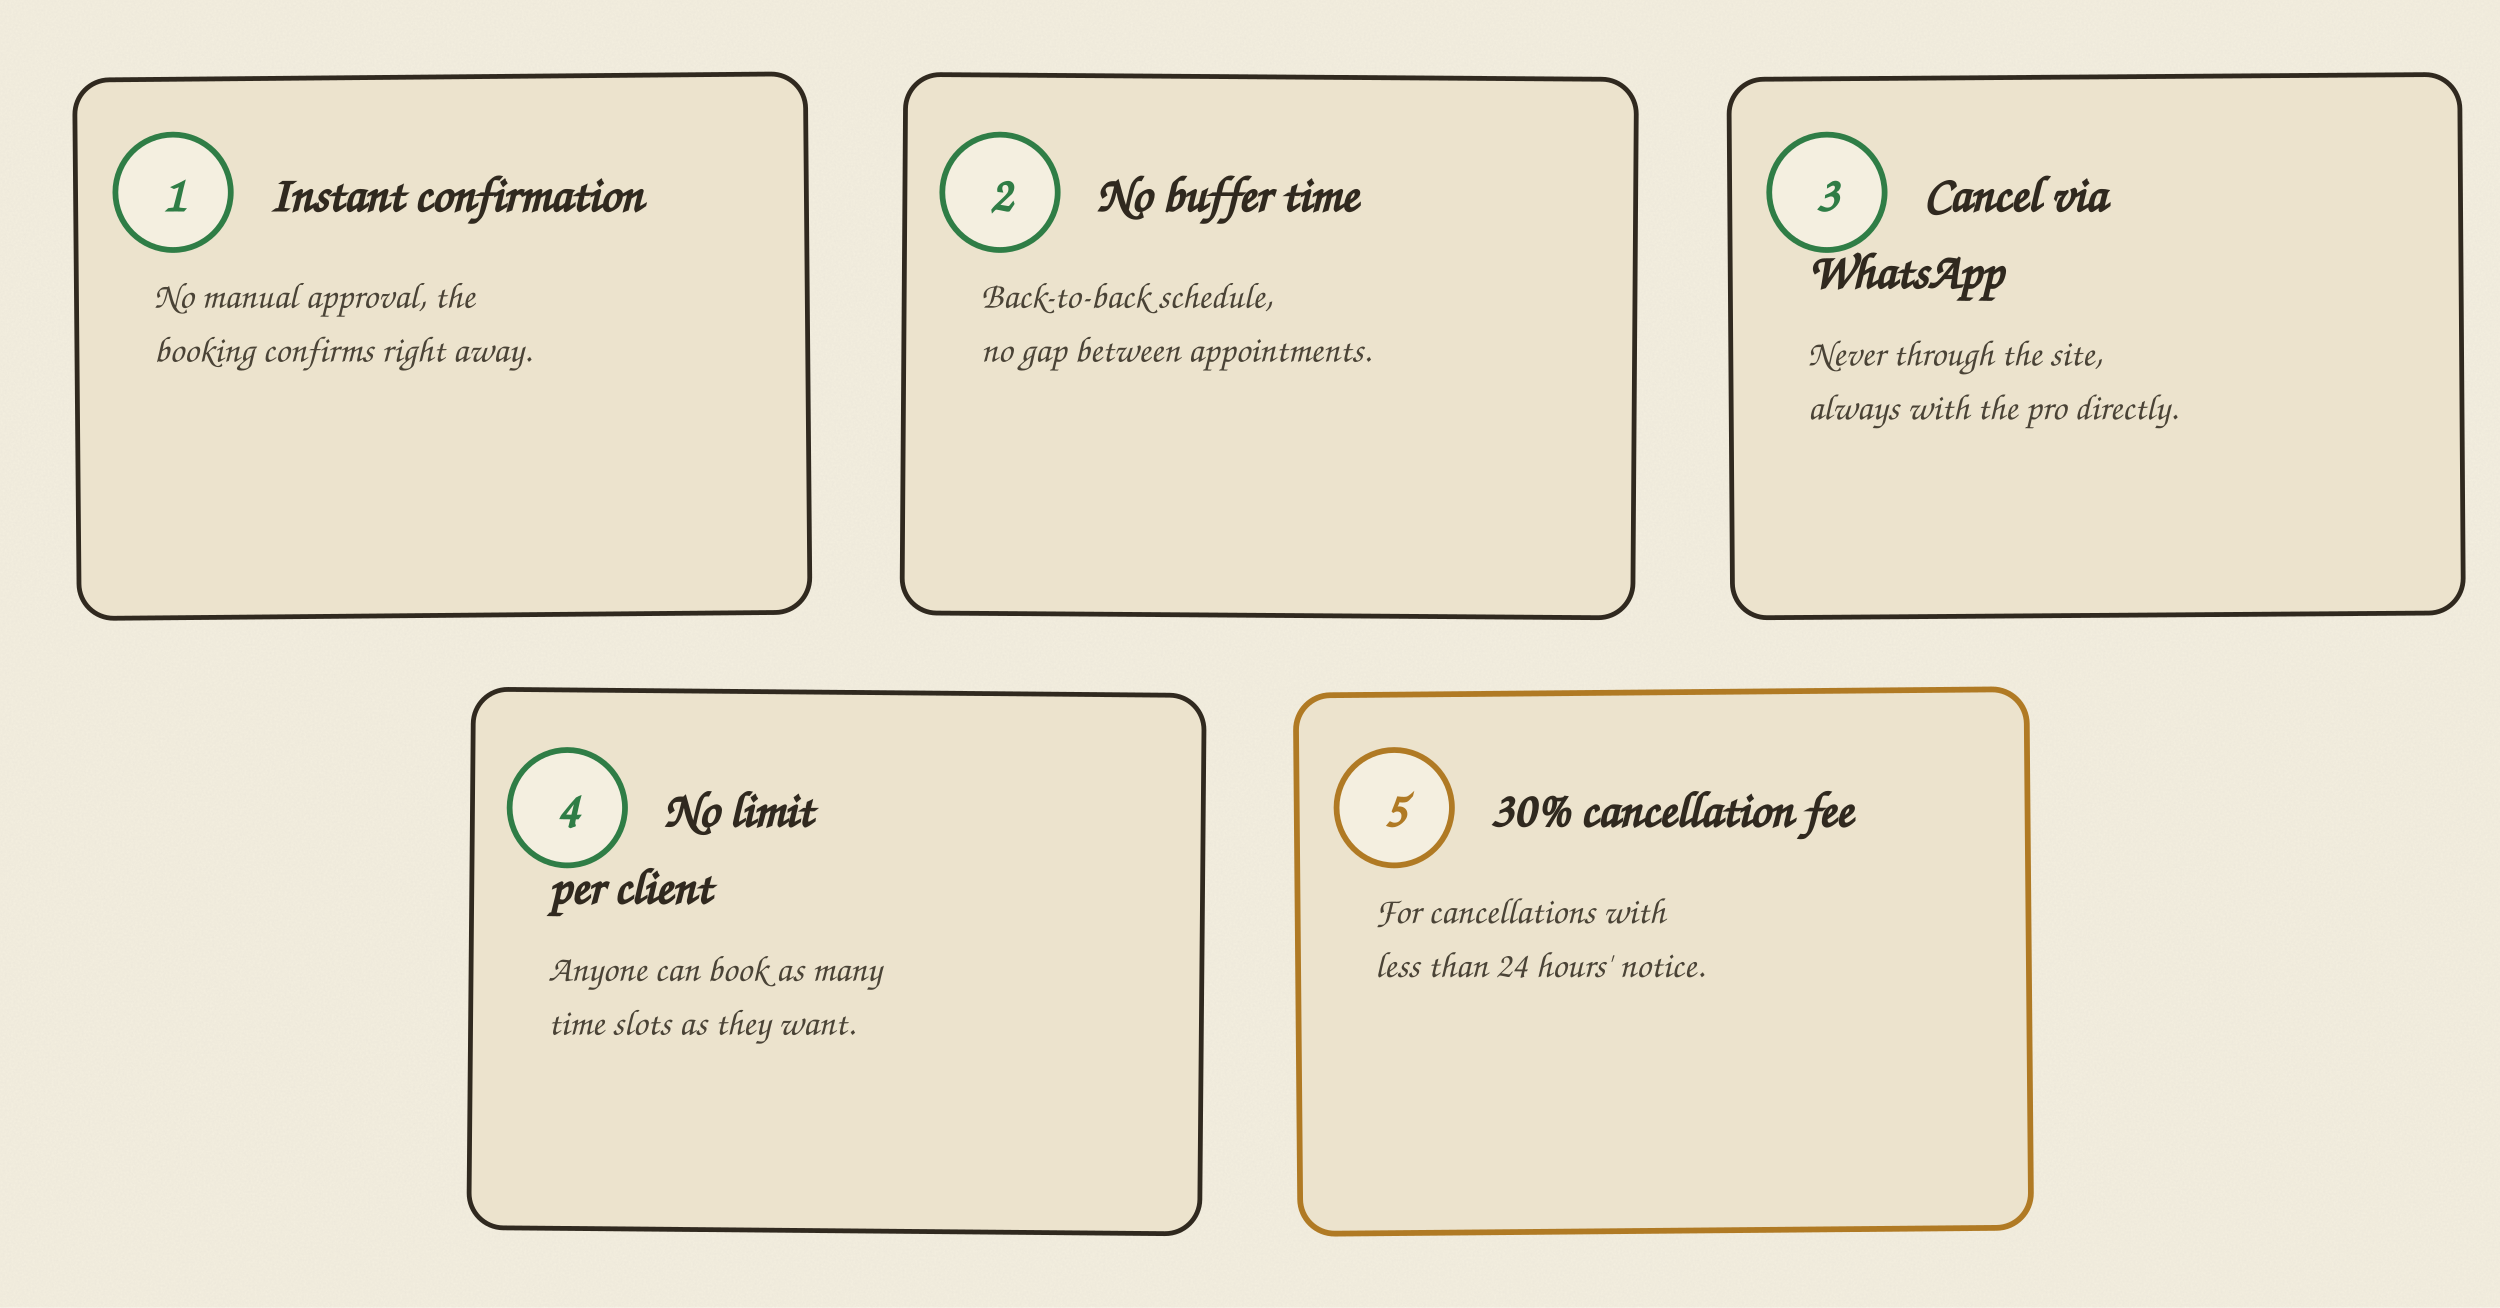
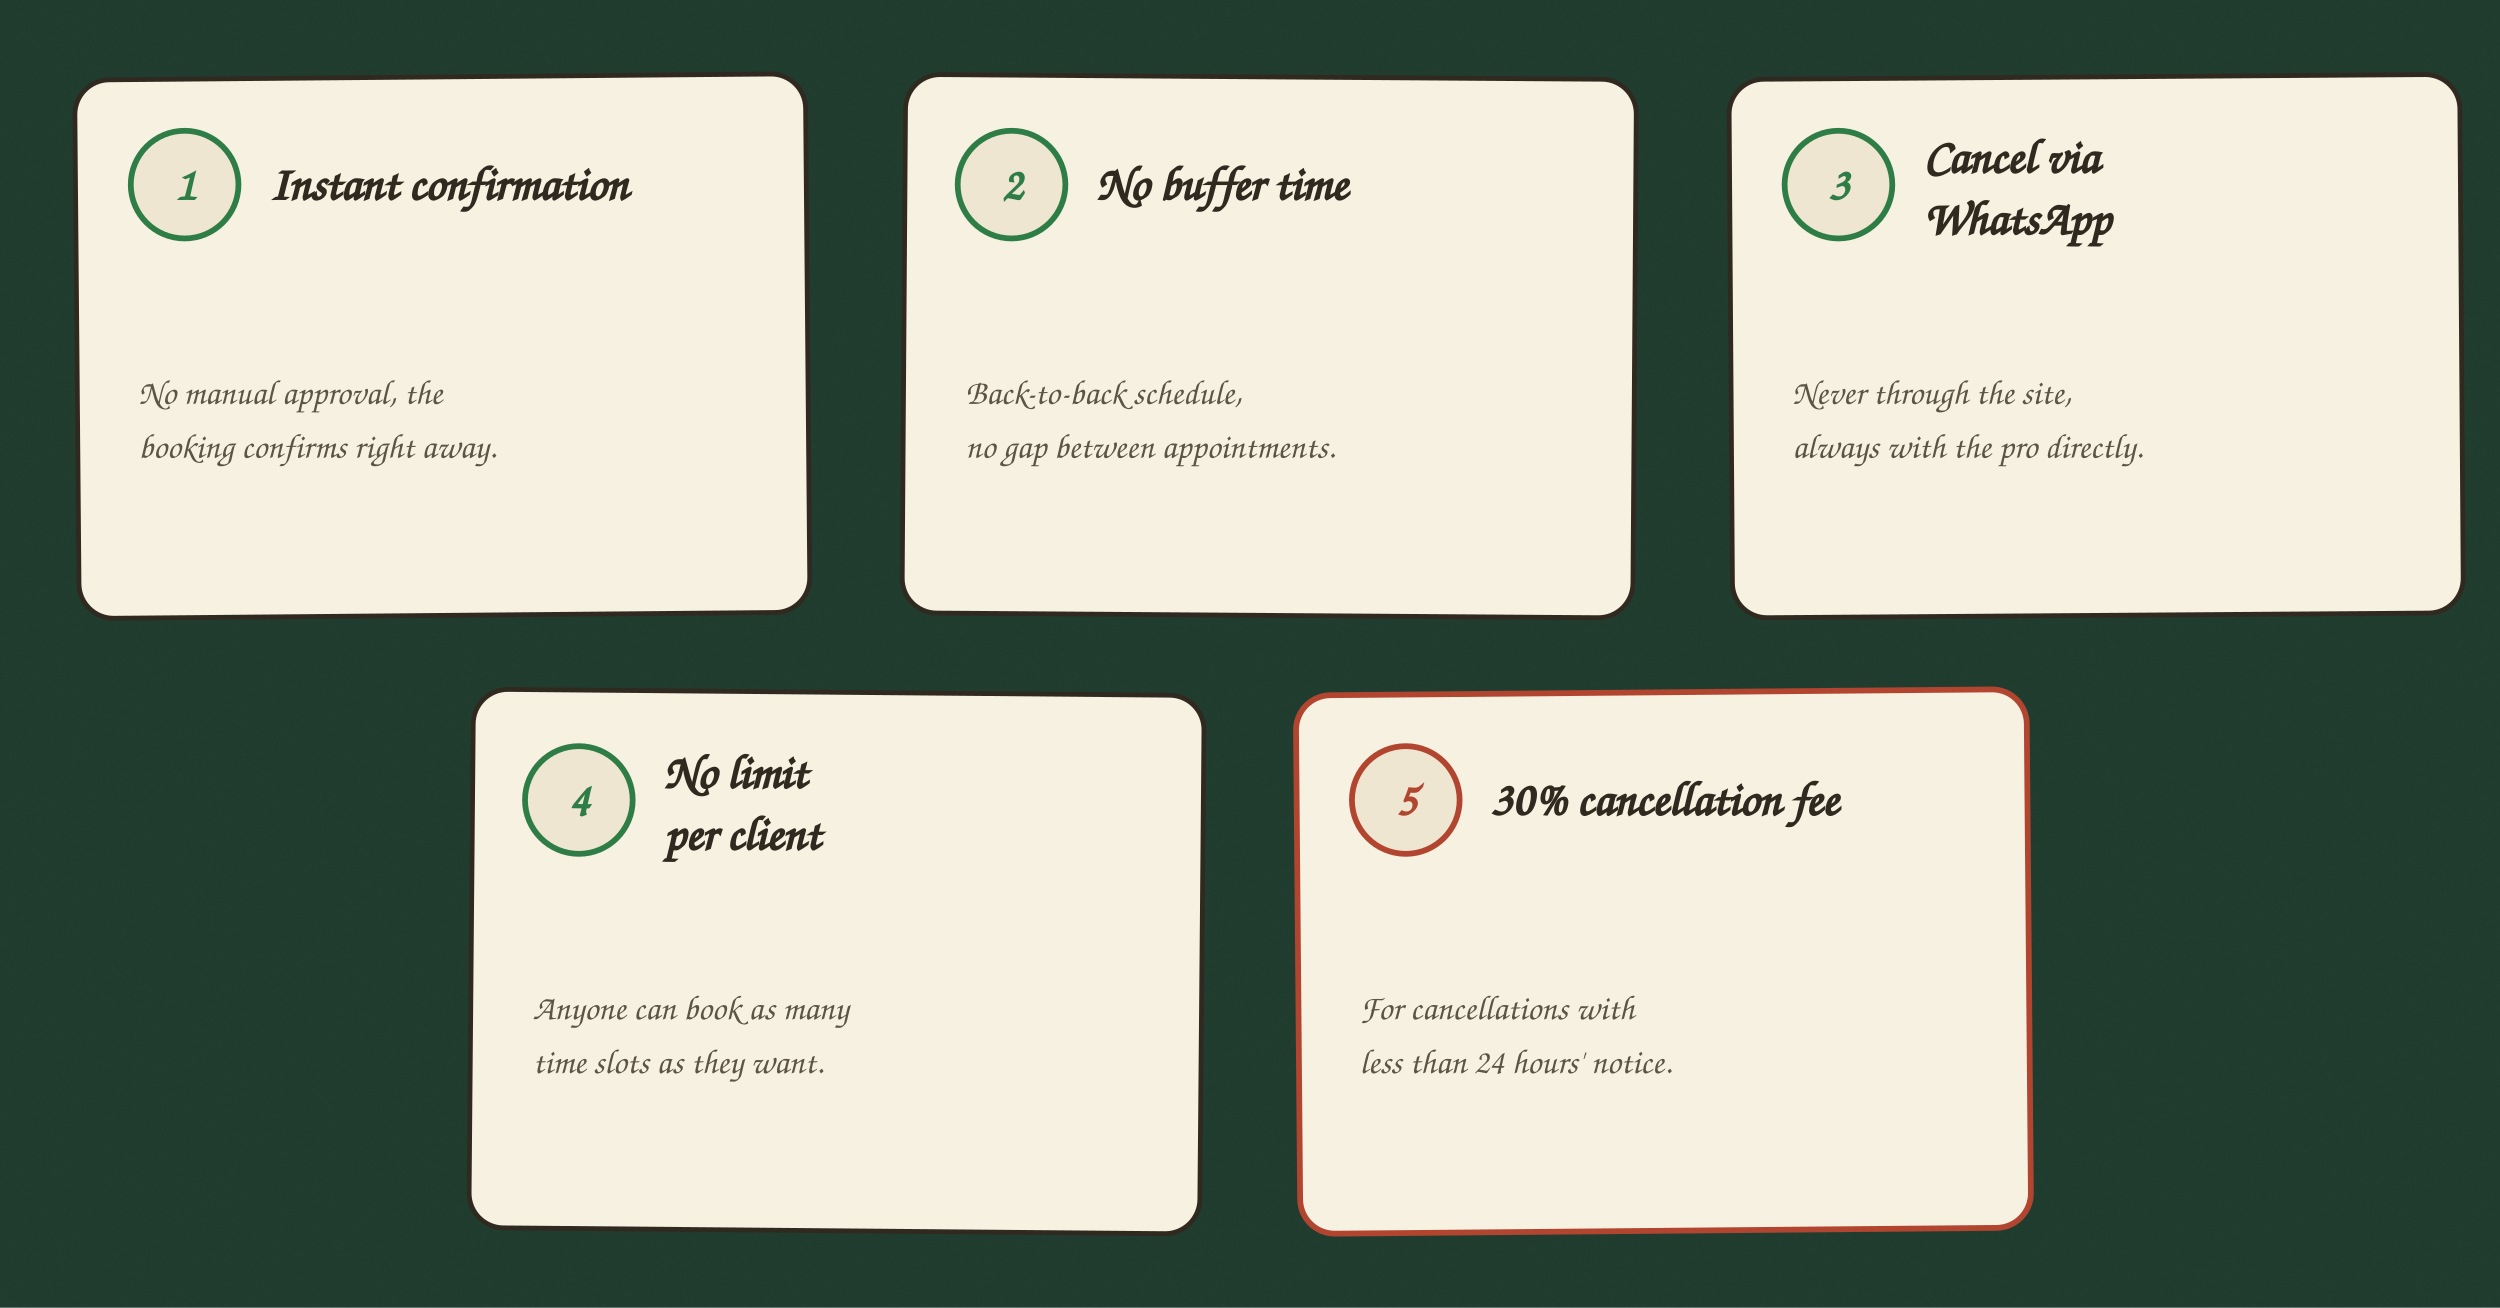
<svg xmlns="http://www.w3.org/2000/svg" viewBox="0 0 1300 680">
  <defs>
-     <filter id="paperNoiseRulesEn" x="-5%" y="-5%" width="110%" height="110%">
-       <feTurbulence type="fractalNoise" baseFrequency="0.9" numOctaves="2" result="noise" />
-       <feColorMatrix in="noise" type="matrix" values="0 0 0 0 0  0 0 0 0 0  0 0 0 0 0  0 0 0 0.03 0" />
+     <filter id="chalkDustRulesEn" x="-5%" y="-5%" width="110%" height="110%">
+       <feTurbulence type="fractalNoise" baseFrequency="0.85" numOctaves="2" result="noise" />
+       <feColorMatrix in="noise" type="matrix" values="0 0 0 0 1  0 0 0 0 1  0 0 0 0 1  0 0 0 0.025 0" />
    </filter>
  </defs>
-   <rect width="1300" height="680" fill="#f4efe0" />
-   <rect width="1300" height="680" filter="url(#paperNoiseRulesEn)" />
+   <rect width="1300" height="680" fill="#1d3a2c" />
+   <rect width="1300" height="680" filter="url(#chalkDustRulesEn)" />
  <g font-family="'Comic Sans MS','Segoe Print','Bradley Hand',cursive">
-     <g transform="rotate(-0.5 230 180)">
-       <rect x="40" y="40" width="380" height="280" rx="18" fill="#ece3cd" stroke="#30291f" stroke-width="2.5" />
-     </g>
-     <circle cx="90" cy="100" r="30" fill="#f4efe0" stroke="#2f7d46" stroke-width="3" />
-     <text x="90" y="110" text-anchor="middle" fill="#2f7d46" font-size="26" font-weight="700">1</text>
-     <text x="140" y="110" fill="#30291f" font-size="26" font-weight="700">Instant confirmation</text>
-     <text x="80" y="160" fill="#4a4336" font-size="19">No manual approval, the</text>
-     <text x="80" y="188" fill="#4a4336" font-size="19">booking confirms right away.</text>
-     <g transform="rotate(0.4 660 180)">
-       <rect x="470" y="40" width="380" height="280" rx="18" fill="#ece3cd" stroke="#30291f" stroke-width="2.5" />
-     </g>
-     <circle cx="520" cy="100" r="30" fill="#f4efe0" stroke="#2f7d46" stroke-width="3" />
-     <text x="520" y="110" text-anchor="middle" fill="#2f7d46" font-size="26" font-weight="700">2</text>
-     <text x="570" y="110" fill="#30291f" font-size="26" font-weight="700">No buffer time</text>
-     <text x="510" y="160" fill="#4a4336" font-size="19">Back-to-back schedule,</text>
-     <text x="510" y="188" fill="#4a4336" font-size="19">no gap between appointments.</text>
-     <g transform="rotate(-0.4 1090 180)">
-       <rect x="900" y="40" width="380" height="280" rx="18" fill="#ece3cd" stroke="#30291f" stroke-width="2.5" />
-     </g>
-     <circle cx="950" cy="100" r="30" fill="#f4efe0" stroke="#2f7d46" stroke-width="3" />
-     <text x="950" y="110" text-anchor="middle" fill="#2f7d46" font-size="26" font-weight="700">3</text>
-     <text x="1000" y="110" fill="#30291f" font-size="26" font-weight="700">Cancel via</text>
-     <text x="940" y="150" fill="#30291f" font-size="26" font-weight="700">WhatsApp</text>
-     <text x="940" y="190" fill="#4a4336" font-size="19">Never through the site,</text>
-     <text x="940" y="218" fill="#4a4336" font-size="19">always with the pro directly.</text>
-     <g transform="rotate(0.5 435 500)">
-       <rect x="245" y="360" width="380" height="280" rx="18" fill="#ece3cd" stroke="#30291f" stroke-width="2.5" />
-     </g>
-     <circle cx="295" cy="420" r="30" fill="#f4efe0" stroke="#2f7d46" stroke-width="3" />
-     <text x="295" y="430" text-anchor="middle" fill="#2f7d46" font-size="26" font-weight="700">4</text>
-     <text x="345" y="430" fill="#30291f" font-size="26" font-weight="700">No limit</text>
-     <text x="285" y="470" fill="#30291f" font-size="26" font-weight="700">per client</text>
-     <text x="285" y="510" fill="#4a4336" font-size="19">Anyone can book as many</text>
-     <text x="285" y="538" fill="#4a4336" font-size="19">time slots as they want.</text>
-     <g transform="rotate(-0.5 865 500)">
-       <rect x="675" y="360" width="380" height="280" rx="18" fill="#ece3cd" stroke="#b07a24" stroke-width="3" />
-     </g>
-     <circle cx="725" cy="420" r="30" fill="#f4efe0" stroke="#b07a24" stroke-width="3" />
-     <text x="725" y="430" text-anchor="middle" fill="#b07a24" font-size="26" font-weight="700">5</text>
-     <text x="775" y="430" fill="#30291f" font-size="26" font-weight="700">30% cancellation fee</text>
-     <text x="715" y="480" fill="#4a4336" font-size="19">For cancellations with</text>
-     <text x="715" y="508" fill="#4a4336" font-size="19">less than 24 hours' notice.</text>
+     <rect x="40" y="40" width="380" height="280" rx="18" fill="#f7f1e1" stroke="#30291f" stroke-width="2.5" transform="rotate(-0.5 230 180)" />
+     <circle cx="96" cy="96" r="28" fill="#efe6d1" stroke="#2f7d46" stroke-width="3" />
+     <text x="96" y="104" text-anchor="middle" fill="#2f7d46" font-size="24" font-weight="700">1</text>
+     <text x="140" y="104" fill="#30291f" font-size="25" font-weight="700">Instant confirmation</text>
+     <text x="72" y="210" fill="#5c5444" font-size="18">No manual approval, the</text>
+     <text x="72" y="238" fill="#5c5444" font-size="18">booking confirms right away.</text>
+     <rect x="470" y="40" width="380" height="280" rx="18" fill="#f7f1e1" stroke="#30291f" stroke-width="2.5" transform="rotate(0.4 660 180)" />
+     <circle cx="526" cy="96" r="28" fill="#efe6d1" stroke="#2f7d46" stroke-width="3" />
+     <text x="526" y="104" text-anchor="middle" fill="#2f7d46" font-size="24" font-weight="700">2</text>
+     <text x="570" y="104" fill="#30291f" font-size="25" font-weight="700">No buffer time</text>
+     <text x="502" y="210" fill="#5c5444" font-size="18">Back-to-back schedule,</text>
+     <text x="502" y="238" fill="#5c5444" font-size="18">no gap between appointments.</text>
+     <rect x="900" y="40" width="380" height="280" rx="18" fill="#f7f1e1" stroke="#30291f" stroke-width="2.5" transform="rotate(-0.4 1090 180)" />
+     <circle cx="956" cy="96" r="28" fill="#efe6d1" stroke="#2f7d46" stroke-width="3" />
+     <text x="956" y="104" text-anchor="middle" fill="#2f7d46" font-size="24" font-weight="700">3</text>
+     <text x="1000" y="90" fill="#30291f" font-size="25" font-weight="700">Cancel via</text>
+     <text x="1000" y="122" fill="#30291f" font-size="25" font-weight="700">WhatsApp</text>
+     <text x="932" y="210" fill="#5c5444" font-size="18">Never through the site,</text>
+     <text x="932" y="238" fill="#5c5444" font-size="18">always with the pro directly.</text>
+     <rect x="245" y="360" width="380" height="280" rx="18" fill="#f7f1e1" stroke="#30291f" stroke-width="2.5" transform="rotate(0.5 435 500)" />
+     <circle cx="301" cy="416" r="28" fill="#efe6d1" stroke="#2f7d46" stroke-width="3" />
+     <text x="301" y="424" text-anchor="middle" fill="#2f7d46" font-size="24" font-weight="700">4</text>
+     <text x="345" y="410" fill="#30291f" font-size="25" font-weight="700">No limit</text>
+     <text x="345" y="442" fill="#30291f" font-size="25" font-weight="700">per client</text>
+     <text x="277" y="530" fill="#5c5444" font-size="18">Anyone can book as many</text>
+     <text x="277" y="558" fill="#5c5444" font-size="18">time slots as they want.</text>
+     <rect x="675" y="360" width="380" height="280" rx="18" fill="#f7f1e1" stroke="#b1452f" stroke-width="3" transform="rotate(-0.5 865 500)" />
+     <circle cx="731" cy="416" r="28" fill="#efe6d1" stroke="#b1452f" stroke-width="3" />
+     <text x="731" y="424" text-anchor="middle" fill="#b1452f" font-size="24" font-weight="700">5</text>
+     <text x="775" y="424" fill="#30291f" font-size="25" font-weight="700">30% cancellation fee</text>
+     <text x="707" y="530" fill="#5c5444" font-size="18">For cancellations with</text>
+     <text x="707" y="558" fill="#5c5444" font-size="18">less than 24 hours' notice.</text>
  </g>
</svg>
